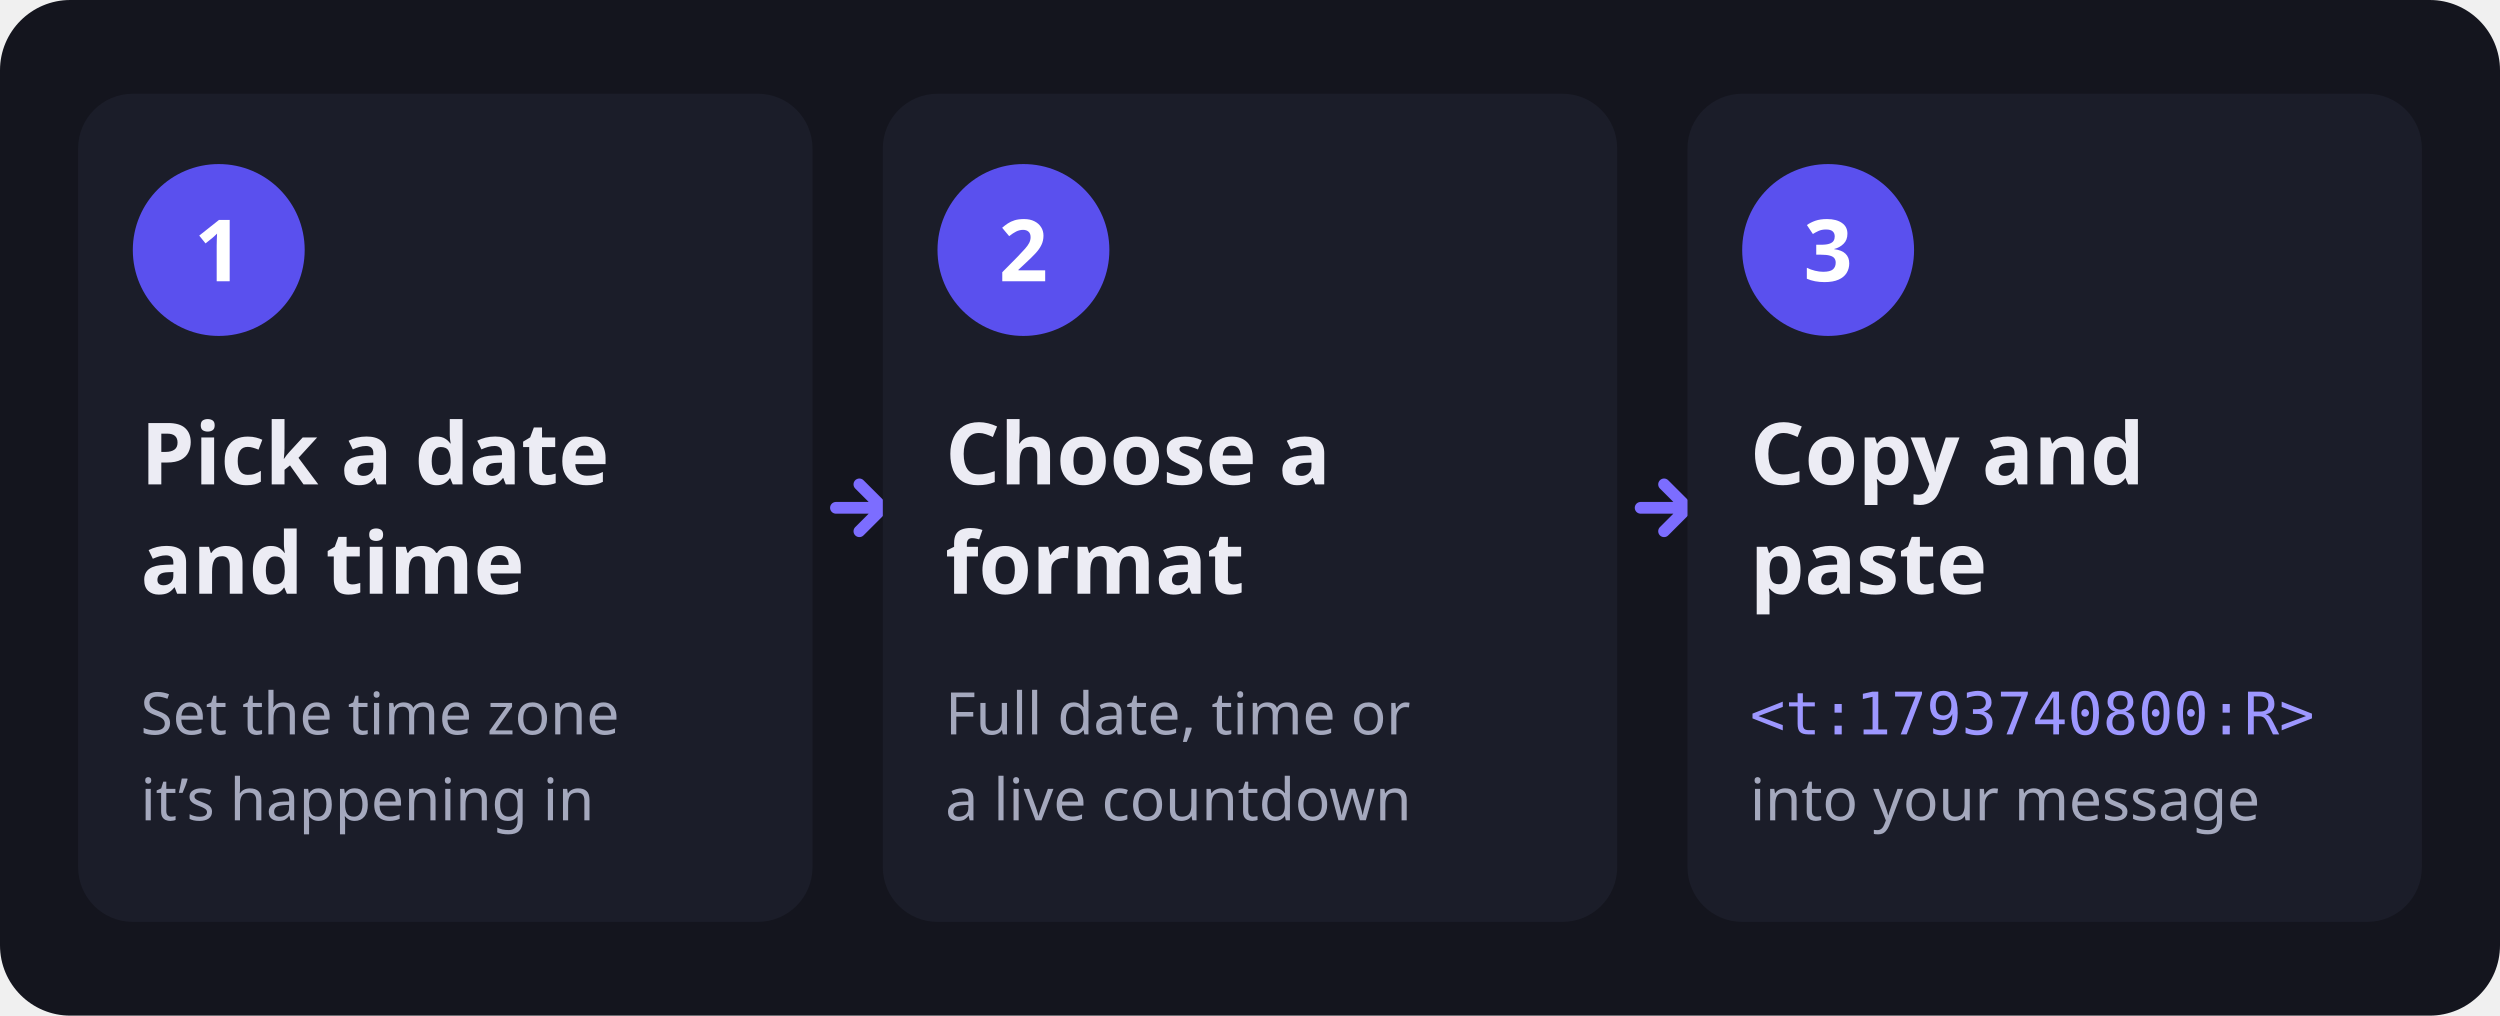
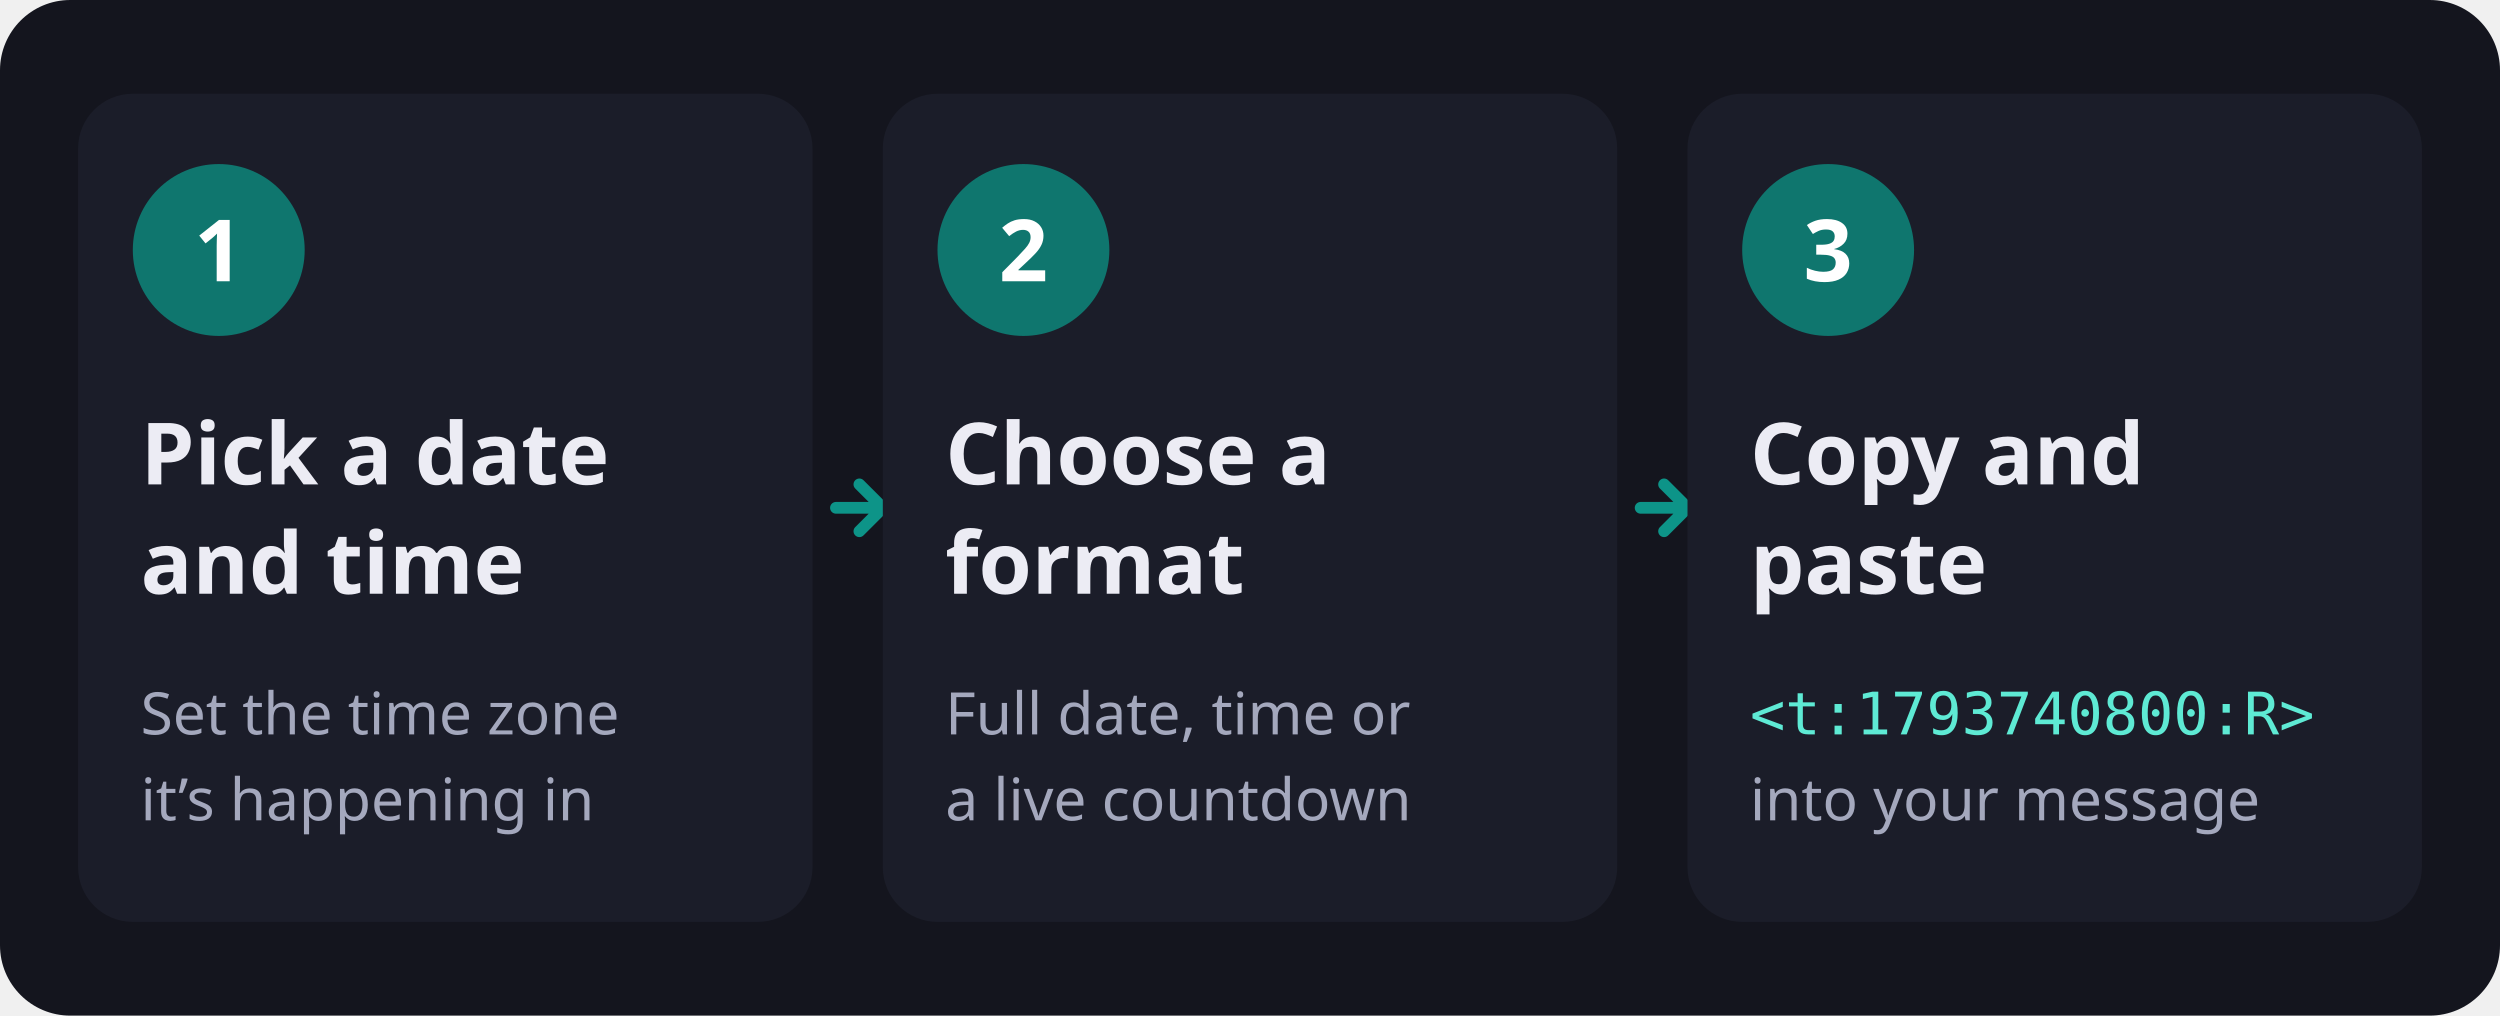
<svg xmlns="http://www.w3.org/2000/svg" viewBox="0 0 640 260" width="640" height="260" role="img">
  <rect width="640" height="260" rx="18" fill="#14151e" />
  <g font-family="system-ui, sans-serif">
    <rect x="20" y="24" width="188" height="212" rx="14" fill="#1b1d29" />
-     <circle cx="56" cy="64" r="22" fill="#5a50ee" />
+     <circle cx="56" cy="64" r="22" fill="#0f766e" />
    <text x="56" y="72" font-size="22" font-weight="700" fill="#ffffff" text-anchor="middle">1</text>
    <text x="36" y="124" font-size="22" font-weight="700" fill="#ececf4">Pick a date</text>
    <text x="36" y="152" font-size="22" font-weight="700" fill="#ececf4">and time</text>
    <text x="36" y="188" font-size="15" fill="#a4a8bd">Set the time zone</text>
    <text x="36" y="210" font-size="15" fill="#a4a8bd">it’s happening in</text>
-     <path d="M214 130 h12 m-6 -6 l6 6 l-6 6" fill="none" stroke="#7c6dff" stroke-width="3" stroke-linecap="round" stroke-linejoin="round" />
+     <path d="M214 130 h12 m-6 -6 l6 6 l-6 6" fill="none" stroke="#0d9488" stroke-width="3" stroke-linecap="round" stroke-linejoin="round" />
    <rect x="226" y="24" width="188" height="212" rx="14" fill="#1b1d29" />
-     <circle cx="262" cy="64" r="22" fill="#5a50ee" />
+     <circle cx="262" cy="64" r="22" fill="#0f766e" />
    <text x="262" y="72" font-size="22" font-weight="700" fill="#ffffff" text-anchor="middle">2</text>
    <text x="242" y="124" font-size="22" font-weight="700" fill="#ececf4">Choose a</text>
    <text x="242" y="152" font-size="22" font-weight="700" fill="#ececf4">format</text>
    <text x="242" y="188" font-size="15" fill="#a4a8bd">Full date, time or</text>
    <text x="242" y="210" font-size="15" fill="#a4a8bd">a live countdown</text>
-     <path d="M420 130 h12 m-6 -6 l6 6 l-6 6" fill="none" stroke="#7c6dff" stroke-width="3" stroke-linecap="round" stroke-linejoin="round" />
+     <path d="M420 130 h12 m-6 -6 l6 6 l-6 6" fill="none" stroke="#0d9488" stroke-width="3" stroke-linecap="round" stroke-linejoin="round" />
    <rect x="432" y="24" width="188" height="212" rx="14" fill="#1b1d29" />
-     <circle cx="468" cy="64" r="22" fill="#5a50ee" />
+     <circle cx="468" cy="64" r="22" fill="#0f766e" />
    <text x="468" y="72" font-size="22" font-weight="700" fill="#ffffff" text-anchor="middle">3</text>
    <text x="448" y="124" font-size="22" font-weight="700" fill="#ececf4">Copy and</text>
    <text x="448" y="152" font-size="22" font-weight="700" fill="#ececf4">paste</text>
-     <text x="448" y="188" font-size="15" fill="#9d97ff" font-family="ui-monospace, Consolas, monospace">&lt;t:1793740800:R&gt;</text>
+     <text x="448" y="188" font-size="15" fill="#5eead4" font-family="ui-monospace, Consolas, monospace">&lt;t:1793740800:R&gt;</text>
    <text x="448" y="210" font-size="15" fill="#a4a8bd">into your message</text>
  </g>
</svg>
